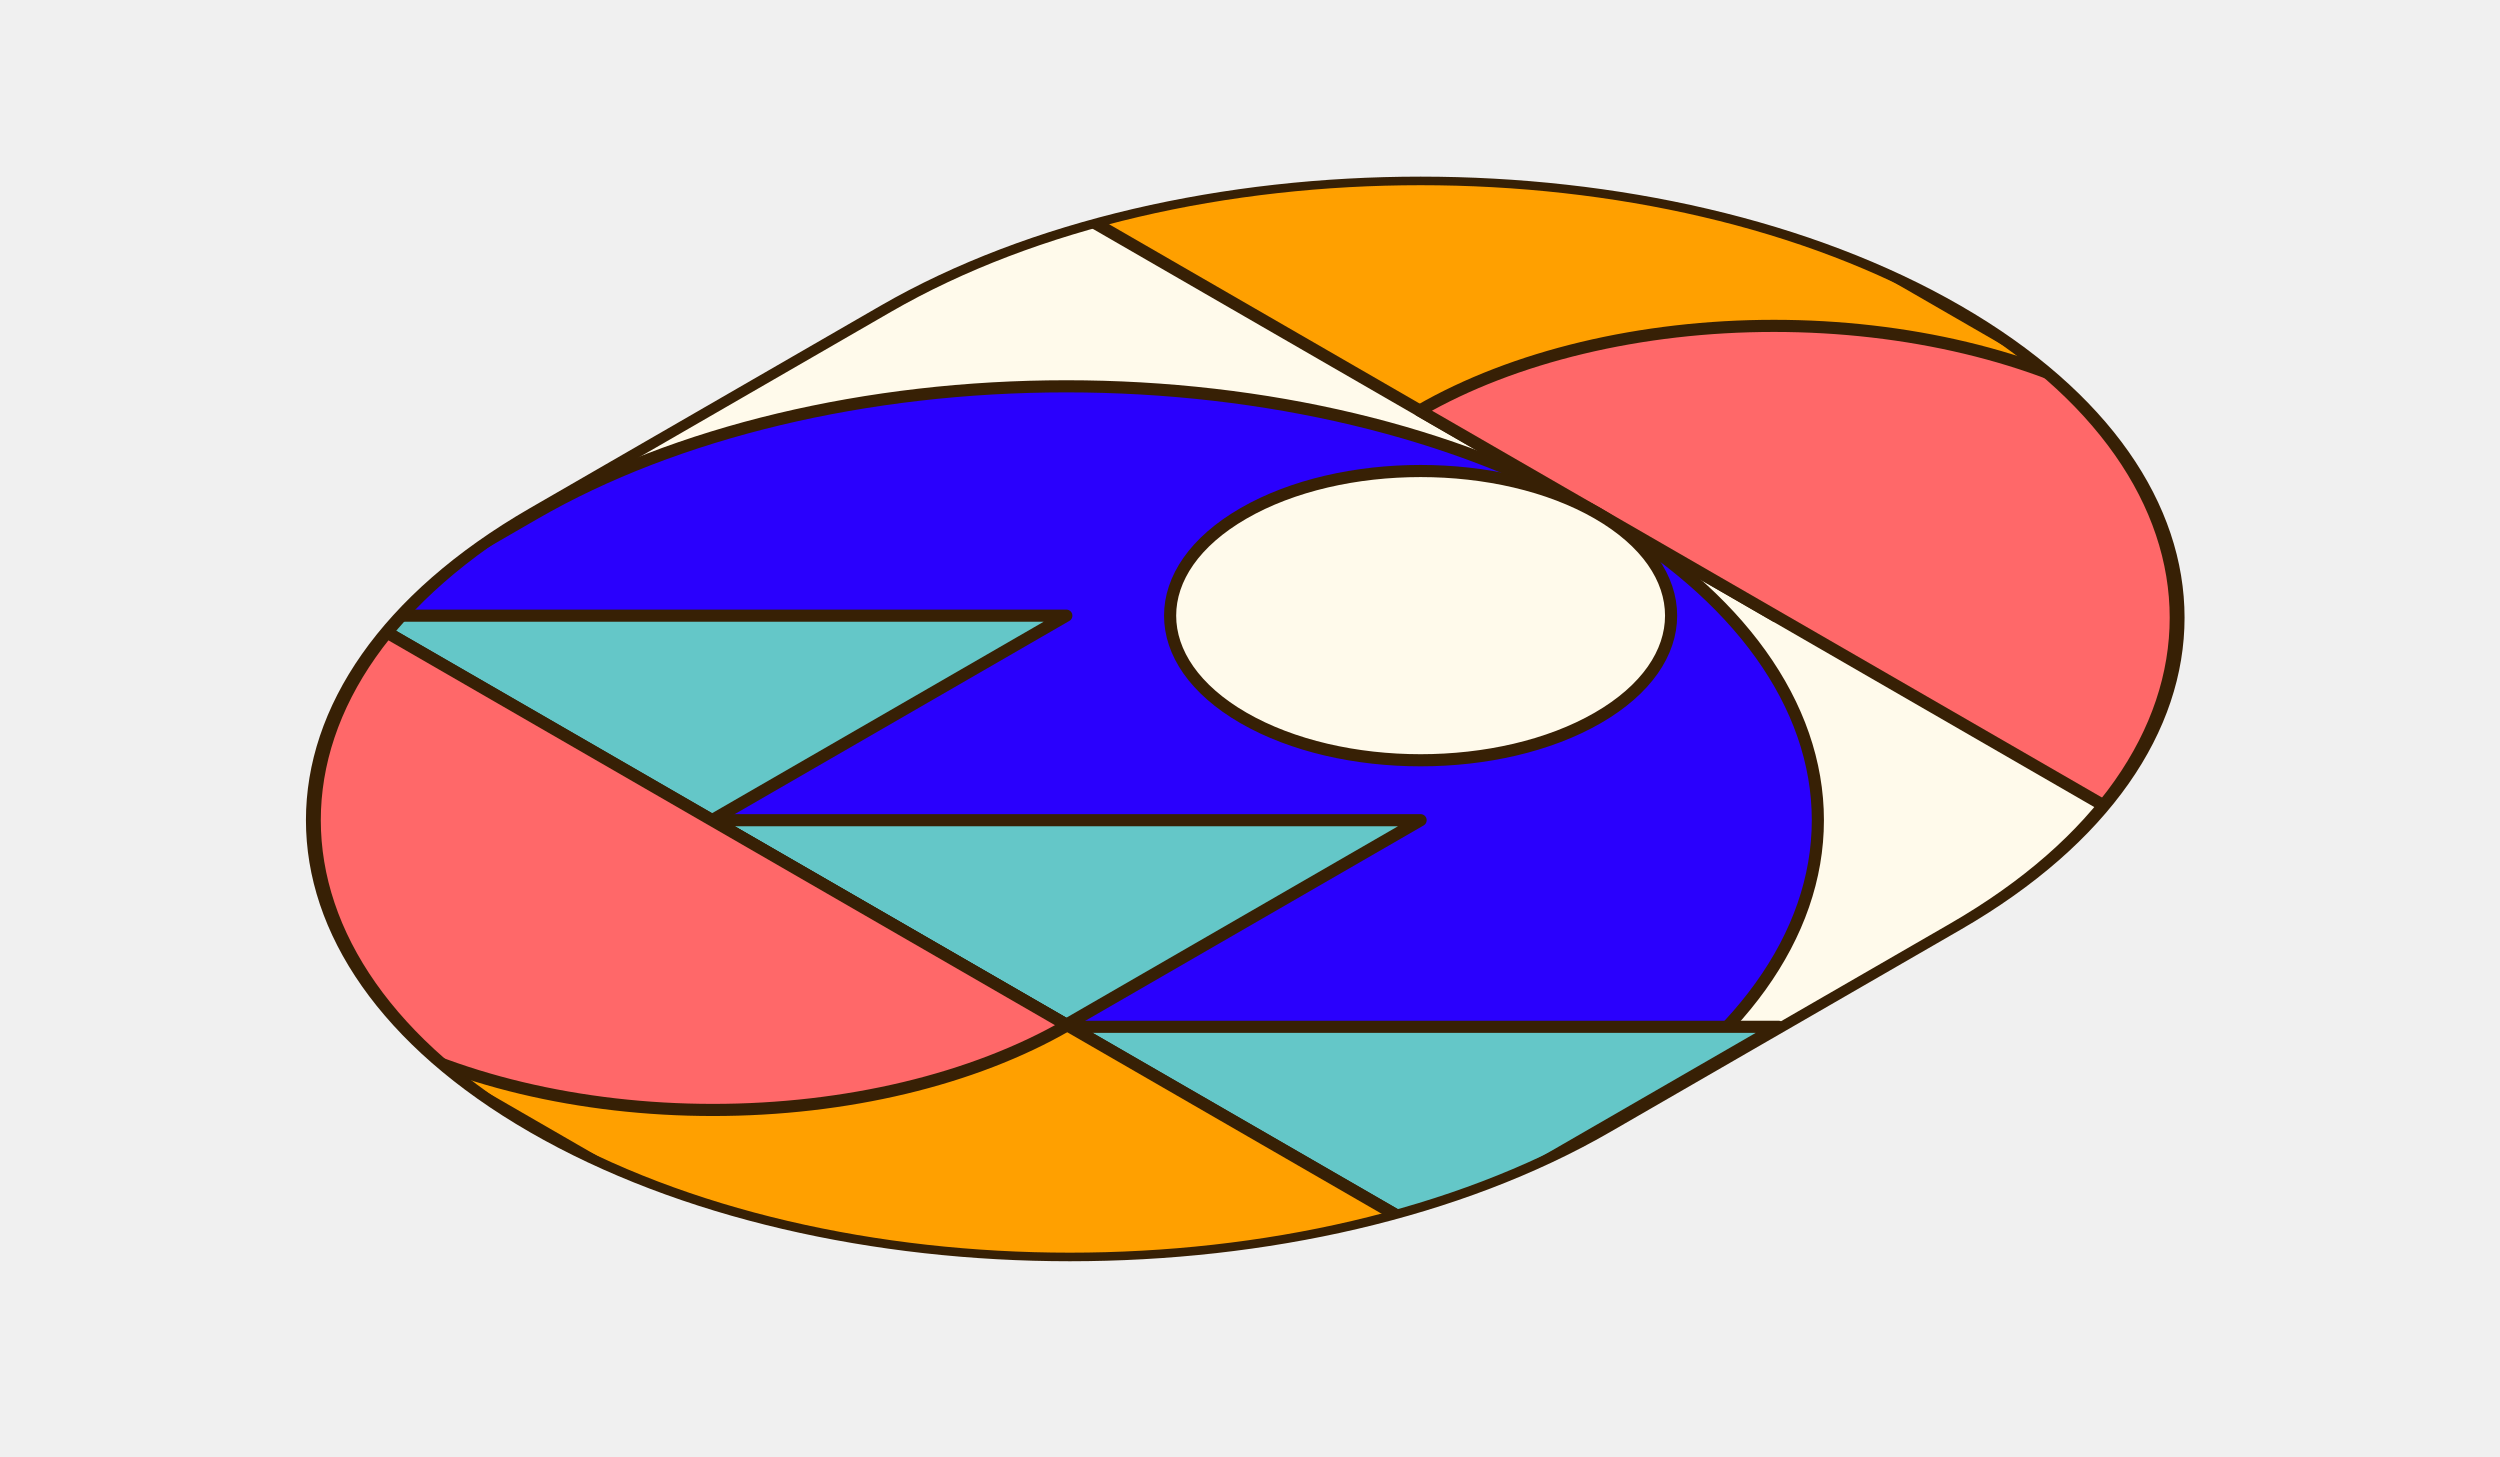
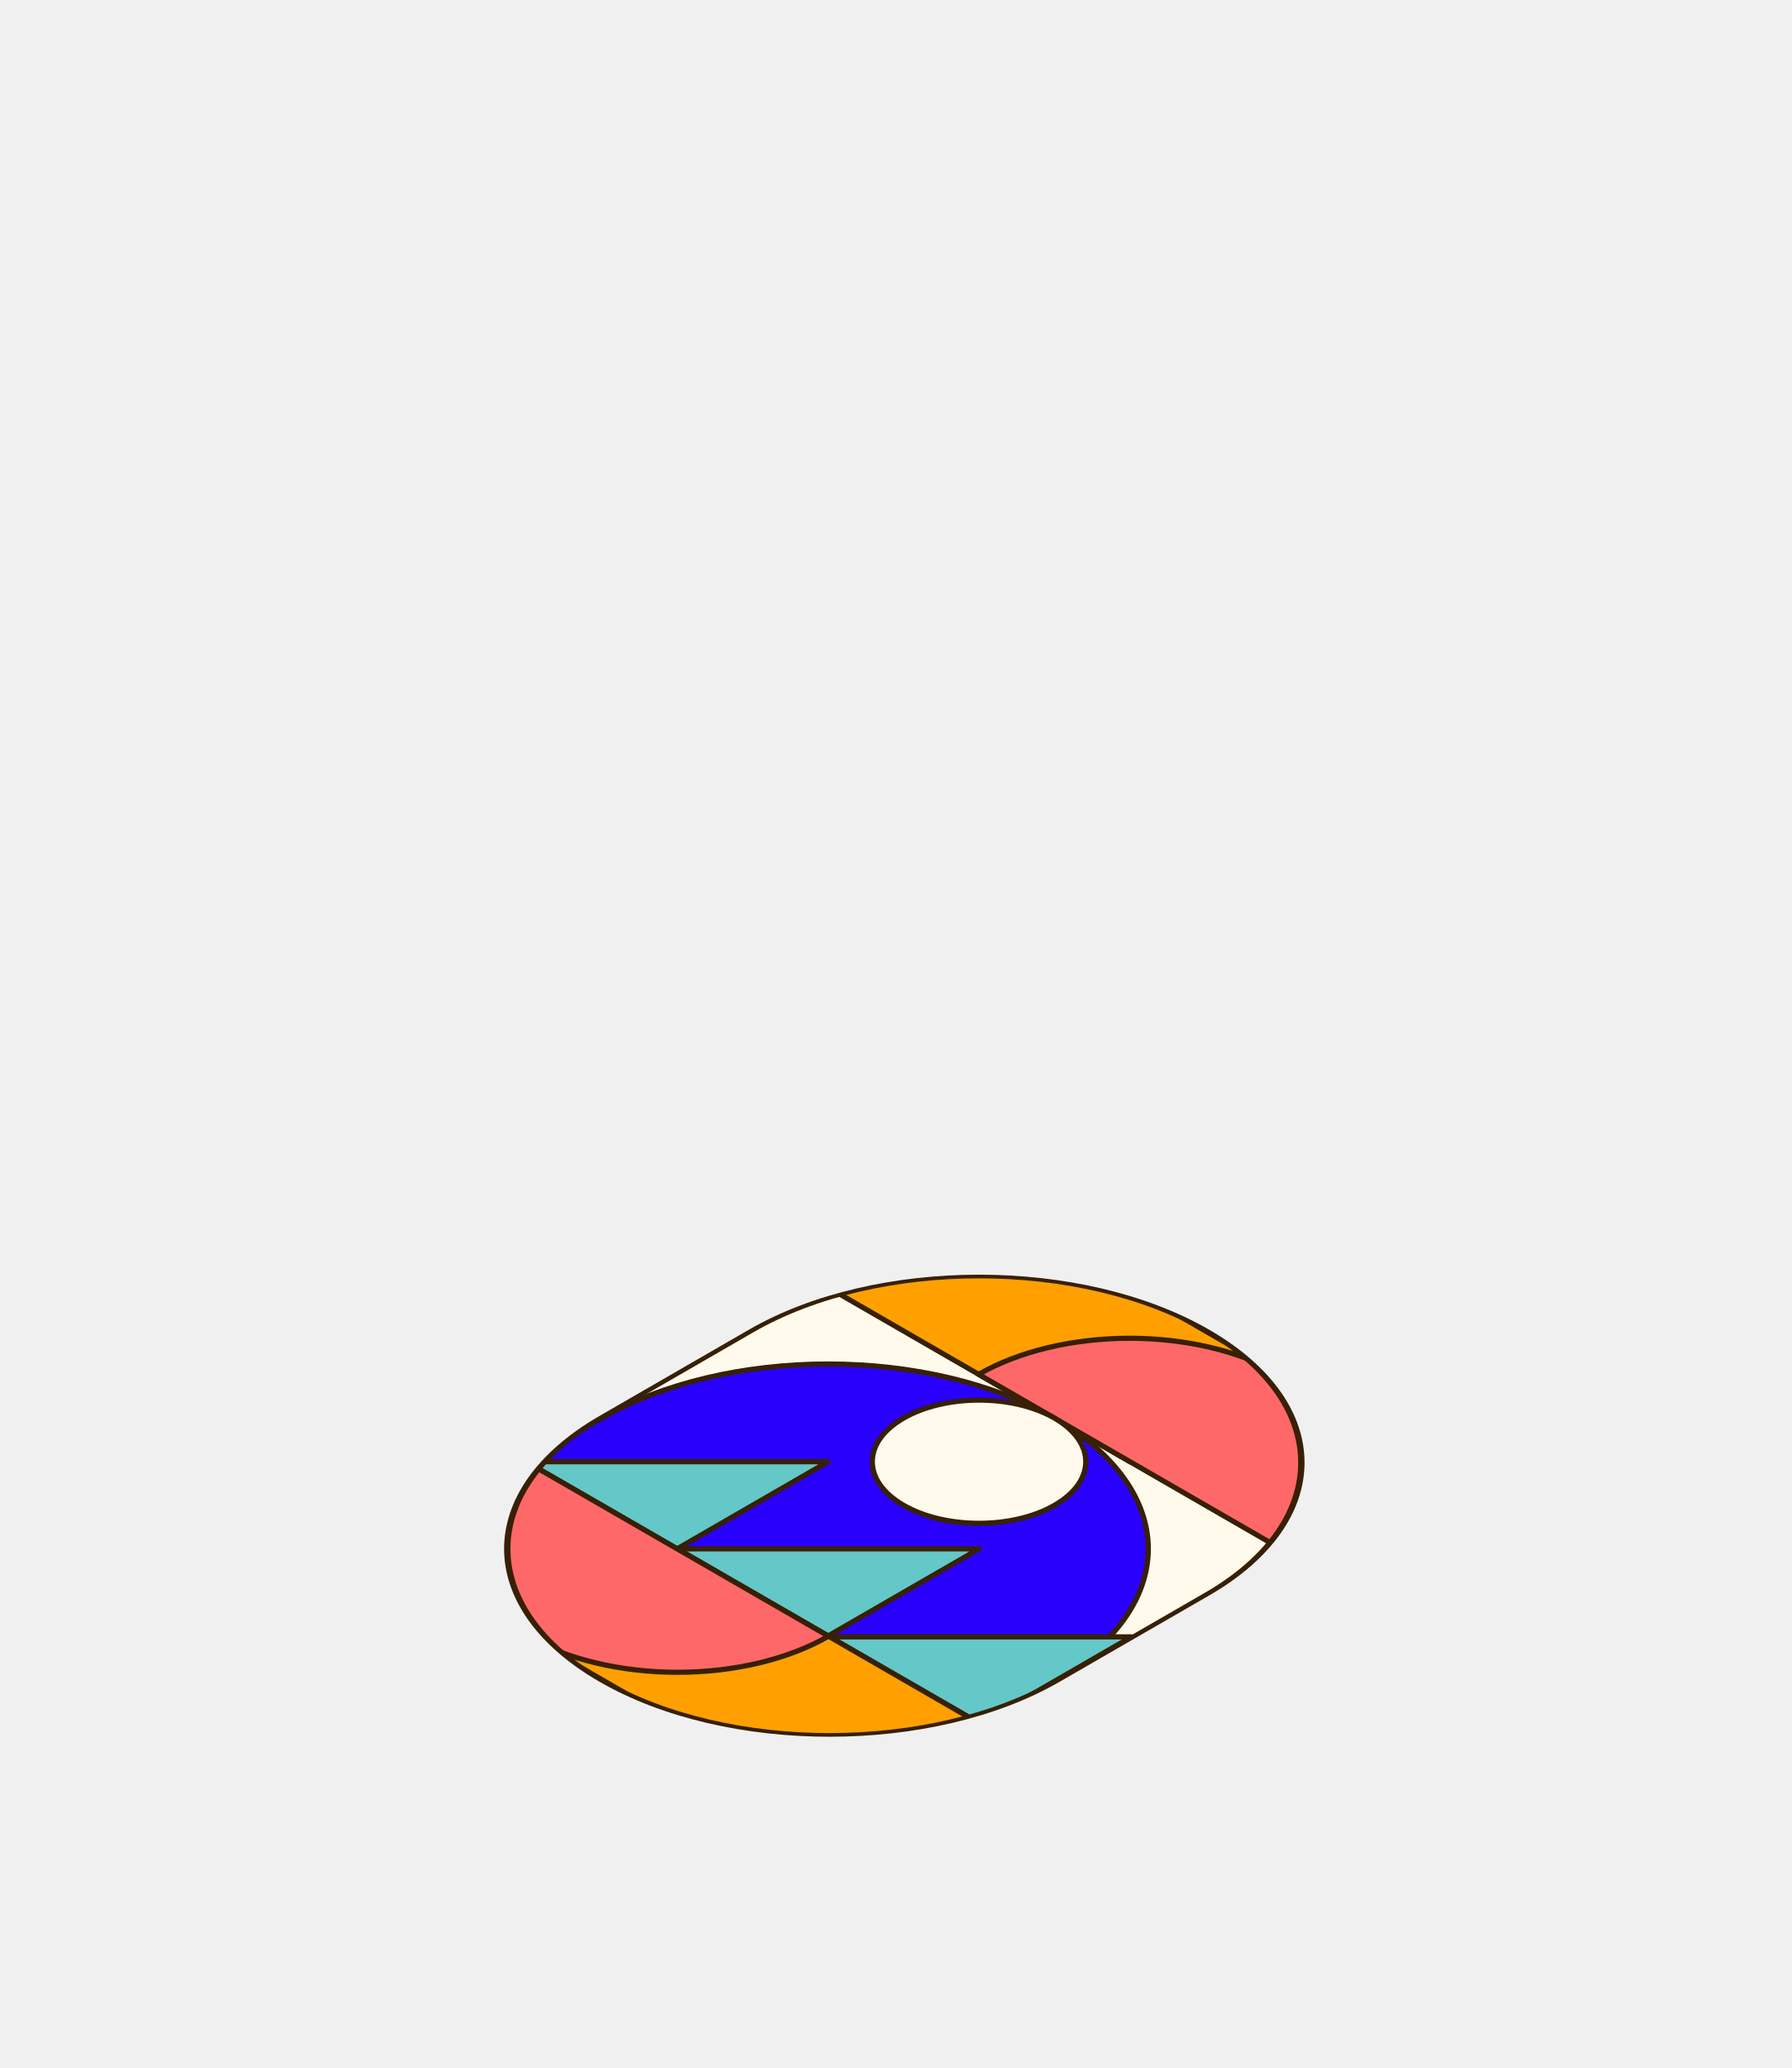
- <svg xmlns="http://www.w3.org/2000/svg" width="103" height="60" viewBox="0 0 103 60" fill="none">
-   <g id="hero" clip-path="url(#clip0_2231_7918)">
-     <g id="Group 46">
-       <g id="Frame 86">
-         <g id="Group 9">
-           <g id="Frame">
-             <g clip-path="url(#clip1_2231_7918)">
-               <rect width="50.898" height="67.583" rx="25.449" transform="matrix(0.866025 0.5 -0.866025 0.5 58.529 0)" fill="#FFFAEB" />
-               <path id="Vector" d="M65.827 21.151C71.633 24.504 74.896 29.051 74.896 33.792C74.896 38.533 71.633 43.08 65.827 46.432L58.529 50.645L14.742 25.365L22.04 21.151C27.846 17.799 35.722 15.916 43.933 15.916C52.145 15.916 60.02 17.799 65.827 21.151Z" fill="#2A00FD" stroke="#372005" stroke-width="0.5" stroke-linejoin="round" />
-               <path id="Vector_2" d="M43.933 25.365L29.337 33.792L14.742 25.365L43.933 25.365Z" fill="#64C7C8" stroke="#372005" stroke-width="0.5" stroke-linejoin="round" />
-               <path id="Vector_3" d="M58.529 33.792L43.933 42.219L29.337 33.792L58.529 33.792Z" fill="#64C7C8" stroke="#372005" stroke-width="0.5" stroke-linejoin="round" />
-               <path id="Vector_4" d="M73.271 42.303L58.675 50.73L44.079 42.303L73.271 42.303Z" fill="#64C7C8" stroke="#372005" stroke-width="0.5" stroke-linejoin="round" />
-               <path id="Vector_5" d="M73.161 8.532L87.757 16.959L73.161 25.386L43.97 8.532C47.841 6.297 53.091 5.042 58.566 5.042C64.04 5.042 69.29 6.297 73.161 8.532Z" fill="#FFA000" stroke="#372005" stroke-width="0.5" stroke-linejoin="round" />
-               <path id="Vector_6" d="M87.684 16.917C89.601 18.023 91.121 19.337 92.159 20.783C93.196 22.229 93.73 23.779 93.73 25.344C93.73 26.909 93.196 28.459 92.159 29.904C91.121 31.35 89.601 32.664 87.684 33.771L58.493 16.917C62.364 14.682 67.614 13.426 73.088 13.426C78.563 13.426 83.813 14.682 87.684 16.917Z" fill="#FF6869" stroke="#372005" stroke-width="0.5" stroke-linejoin="round" />
-               <path id="Vector_7" d="M29.301 50.624L14.705 42.197L29.301 33.771L58.492 50.624C54.621 52.859 49.371 54.115 43.897 54.115C38.422 54.115 33.172 52.859 29.301 50.624Z" fill="#FFA000" stroke="#372005" stroke-width="0.5" stroke-linejoin="round" />
-               <path id="Vector_8" d="M14.778 42.24C10.907 40.005 8.732 36.974 8.732 33.813C8.732 30.652 10.907 27.621 14.778 25.386L43.97 42.24C40.099 44.475 34.848 45.73 29.374 45.73C23.899 45.73 18.649 44.475 14.778 42.24Z" fill="#FF6869" stroke="#372005" stroke-width="0.5" stroke-linejoin="round" />
-               <path id="Vector_9" d="M65.827 29.578C69.857 27.251 69.857 23.478 65.827 21.151C61.796 18.824 55.262 18.824 51.231 21.151C47.201 23.478 47.201 27.251 51.231 29.578C55.262 31.905 61.796 31.905 65.827 29.578Z" fill="#FFFAEB" stroke="#372005" stroke-width="0.5" stroke-linejoin="round" />
+ <svg xmlns="http://www.w3.org/2000/svg" width="173.205" height="200" viewBox="0 0 173.205 200" fill="none">
+   <g transform="translate(36.14 116)">
+     <g id="hero" clip-path="url(#clip0_2231_7918)">
+       <g id="Group 46">
+         <g id="Frame 86">
+           <g id="Group 9">
+             <g id="Frame">
+               <g clip-path="url(#clip1_2231_7918)">
+                 <rect width="50.898" height="67.583" rx="25.449" transform="matrix(0.866025 0.5 -0.866025 0.5 58.529 0)" fill="#FFFAEB" />
+                 <path id="Vector" d="M65.827 21.151C71.633 24.504 74.896 29.051 74.896 33.792C74.896 38.533 71.633 43.08 65.827 46.432L58.529 50.645L14.742 25.365L22.04 21.151C27.846 17.799 35.722 15.916 43.933 15.916C52.145 15.916 60.02 17.799 65.827 21.151Z" fill="#2A00FD" stroke="#372005" stroke-width="0.5" stroke-linejoin="round" />
+                 <path id="Vector_2" d="M43.933 25.365L29.337 33.792L14.742 25.365L43.933 25.365Z" fill="#64C7C8" stroke="#372005" stroke-width="0.5" stroke-linejoin="round" />
+                 <path id="Vector_3" d="M58.529 33.792L43.933 42.219L29.337 33.792L58.529 33.792Z" fill="#64C7C8" stroke="#372005" stroke-width="0.5" stroke-linejoin="round" />
+                 <path id="Vector_4" d="M73.271 42.303L58.675 50.73L44.079 42.303L73.271 42.303Z" fill="#64C7C8" stroke="#372005" stroke-width="0.5" stroke-linejoin="round" />
+                 <path id="Vector_5" d="M73.161 8.532L87.757 16.959L73.161 25.386L43.97 8.532C47.841 6.297 53.091 5.042 58.566 5.042C64.04 5.042 69.29 6.297 73.161 8.532Z" fill="#FFA000" stroke="#372005" stroke-width="0.5" stroke-linejoin="round" />
+                 <path id="Vector_6" d="M87.684 16.917C89.601 18.023 91.121 19.337 92.159 20.783C93.196 22.229 93.73 23.779 93.73 25.344C93.73 26.909 93.196 28.459 92.159 29.904C91.121 31.35 89.601 32.664 87.684 33.771L58.493 16.917C62.364 14.682 67.614 13.426 73.088 13.426C78.563 13.426 83.813 14.682 87.684 16.917Z" fill="#FF6869" stroke="#372005" stroke-width="0.5" stroke-linejoin="round" />
+                 <path id="Vector_7" d="M29.301 50.624L14.705 42.197L29.301 33.771L58.492 50.624C54.621 52.859 49.371 54.115 43.897 54.115C38.422 54.115 33.172 52.859 29.301 50.624Z" fill="#FFA000" stroke="#372005" stroke-width="0.5" stroke-linejoin="round" />
+                 <path id="Vector_8" d="M14.778 42.24C10.907 40.005 8.732 36.974 8.732 33.813C8.732 30.652 10.907 27.621 14.778 25.386L43.97 42.24C40.099 44.475 34.848 45.73 29.374 45.73C23.899 45.73 18.649 44.475 14.778 42.24Z" fill="#FF6869" stroke="#372005" stroke-width="0.5" stroke-linejoin="round" />
+                 <path id="Vector_9" d="M65.827 29.578C69.857 27.251 69.857 23.478 65.827 21.151C61.796 18.824 55.262 18.824 51.231 21.151C47.201 23.478 47.201 27.251 51.231 29.578C55.262 31.905 61.796 31.905 65.827 29.578Z" fill="#FFFAEB" stroke="#372005" stroke-width="0.5" stroke-linejoin="round" />
+               </g>
+               <rect width="50.898" height="67.583" rx="25.449" transform="matrix(0.866025 0.5 -0.866025 0.5 58.529 0)" stroke="#372005" stroke-width="0.5" />
            </g>
-             <rect width="50.898" height="67.583" rx="25.449" transform="matrix(0.866025 0.5 -0.866025 0.5 58.529 0)" stroke="#372005" stroke-width="0.5" />
          </g>
        </g>
      </g>
    </g>
+     <defs>
+       <clipPath id="clip0_2231_7918">
+         <rect width="1366" height="1123" fill="white" transform="translate(-806 -484)" />
+       </clipPath>
+       <clipPath id="clip1_2231_7918">
+         <rect width="50.898" height="67.583" rx="25.449" transform="matrix(0.866025 0.5 -0.866025 0.5 58.529 0)" fill="white" />
+       </clipPath>
+     </defs>
  </g>
-   <defs>
-     <clipPath id="clip0_2231_7918">
-       <rect width="1366" height="1123" fill="white" transform="translate(-806 -484)" />
-     </clipPath>
-     <clipPath id="clip1_2231_7918">
-       <rect width="50.898" height="67.583" rx="25.449" transform="matrix(0.866025 0.5 -0.866025 0.5 58.529 0)" fill="white" />
-     </clipPath>
-   </defs>
</svg>
